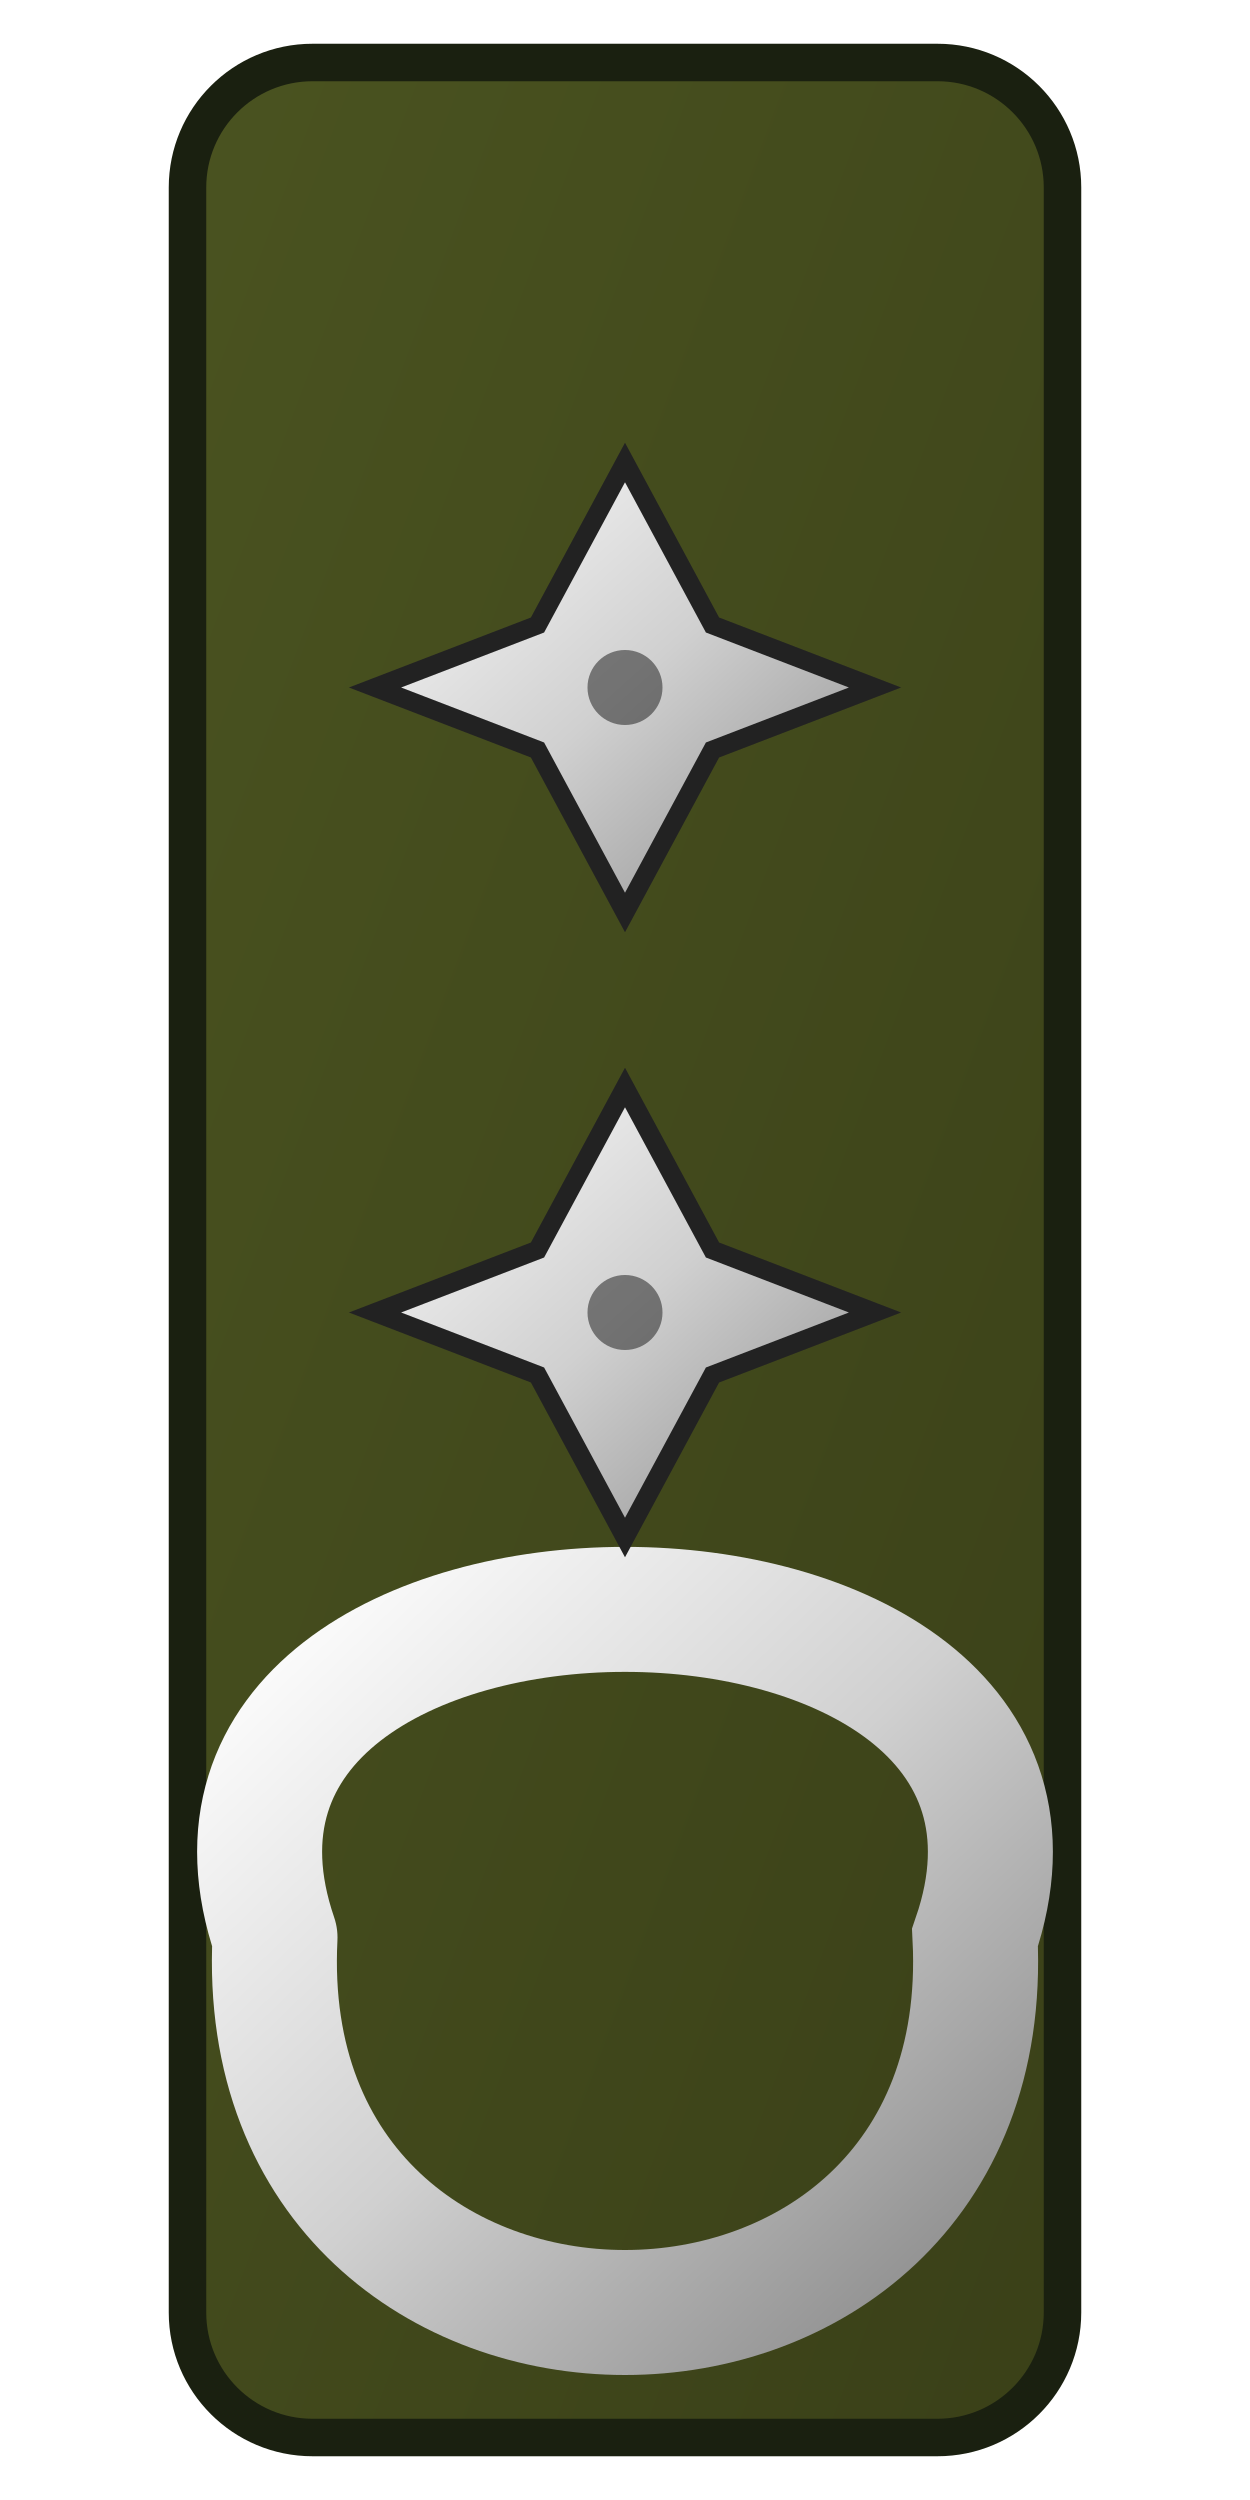
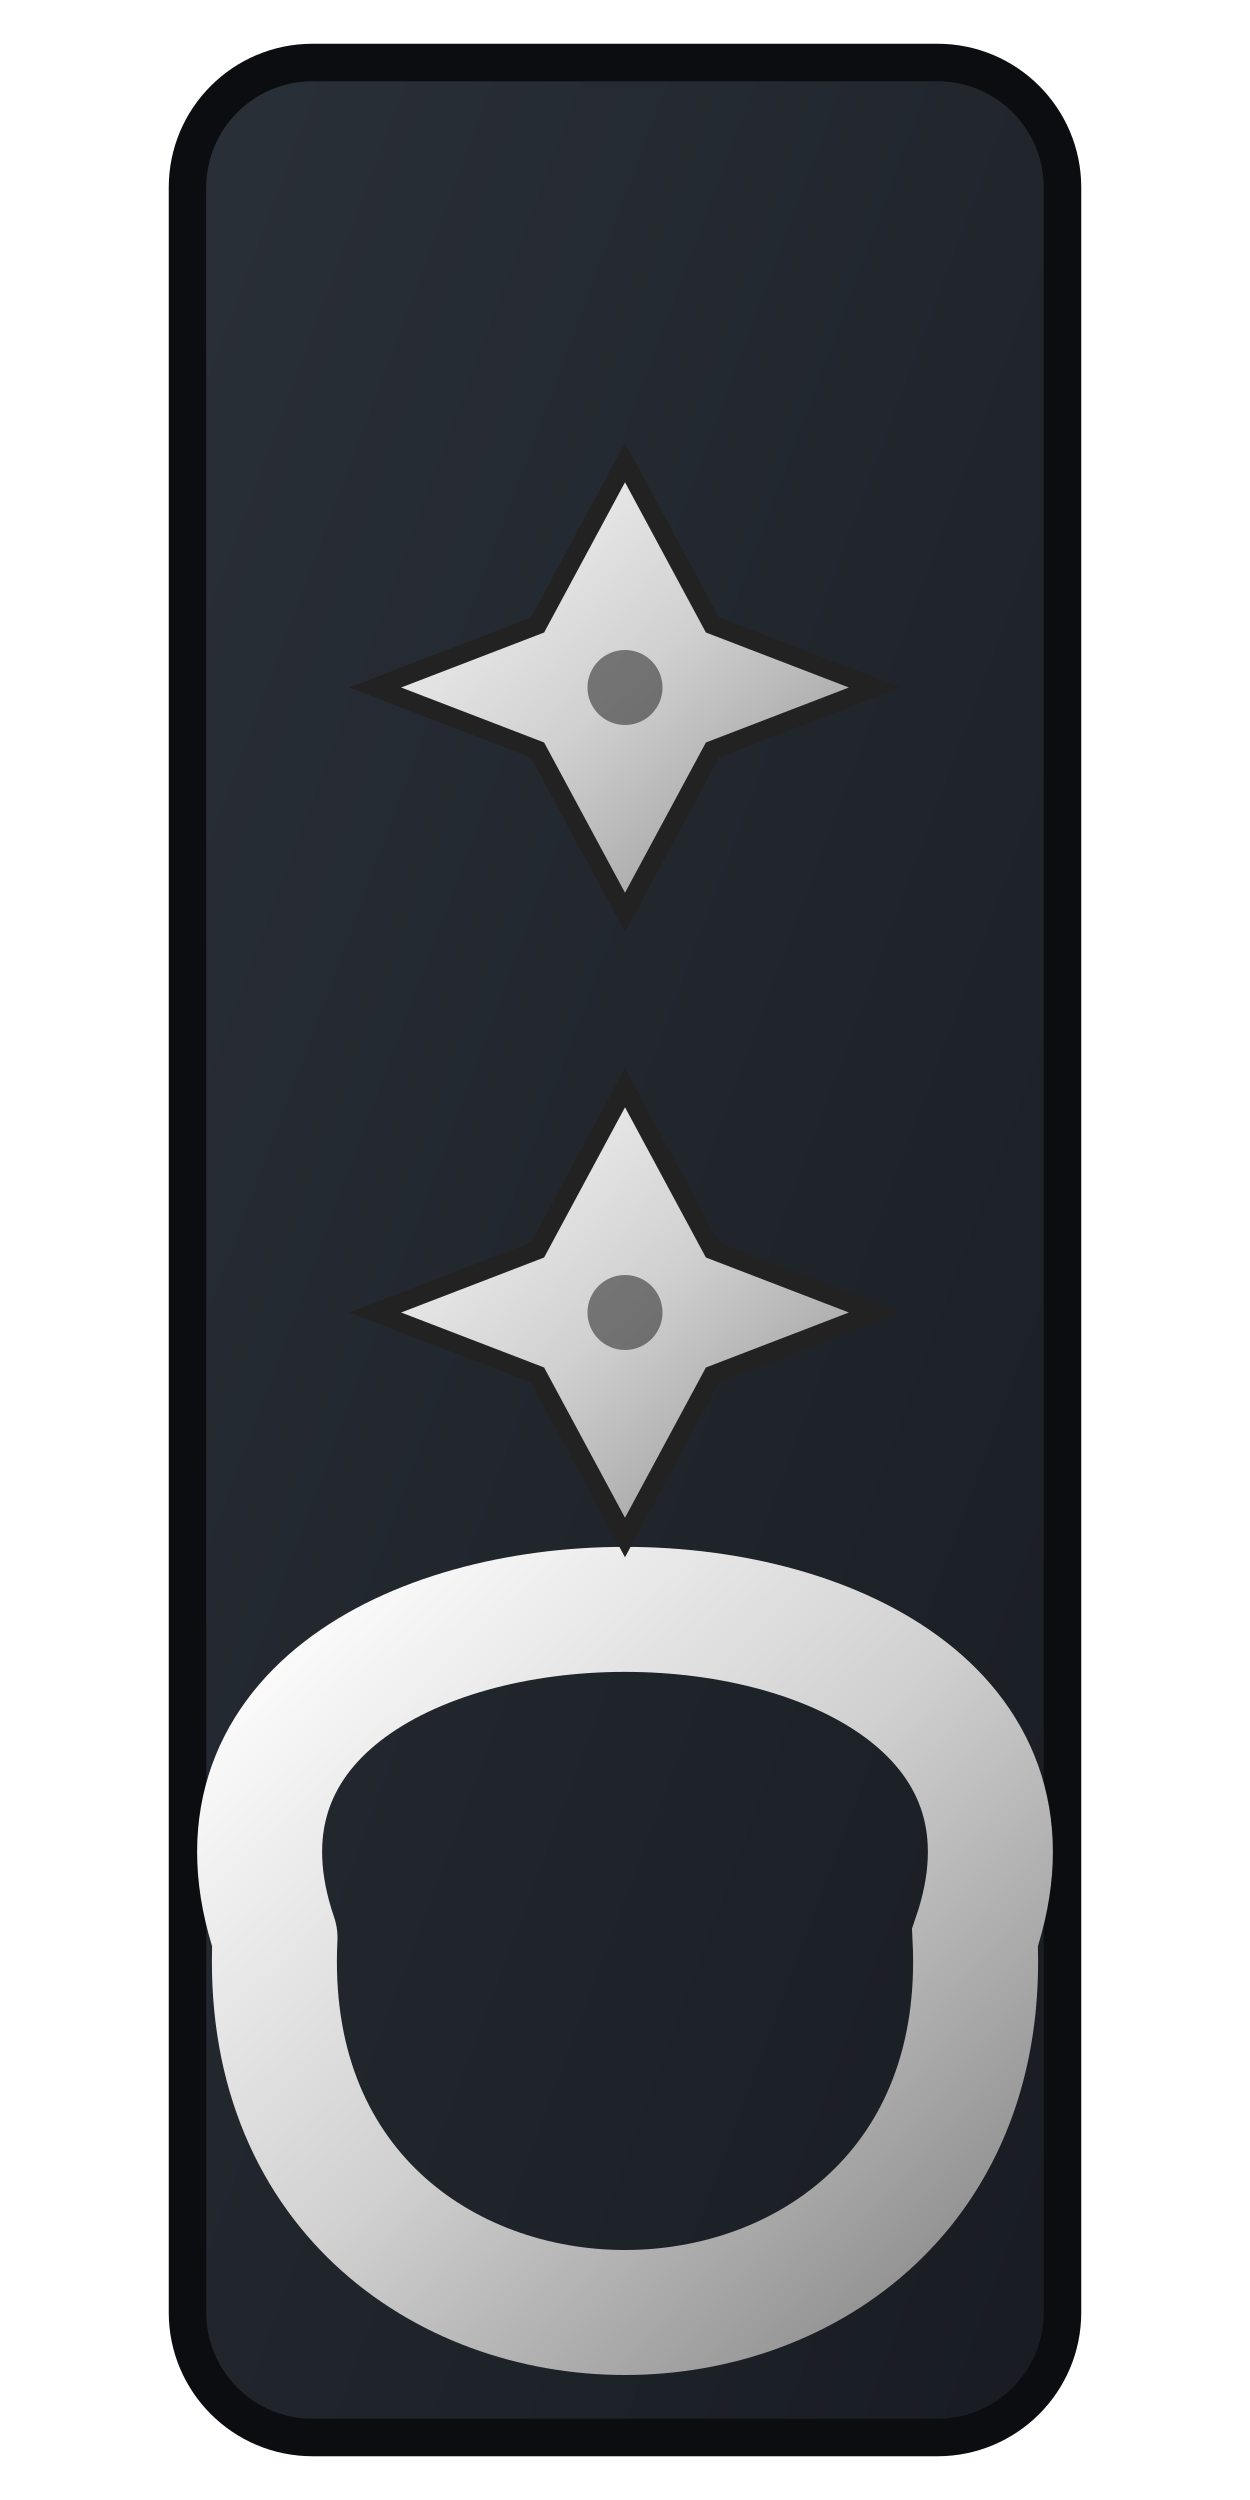
<svg xmlns="http://www.w3.org/2000/svg" viewBox="0 0 100 200" width="100" height="200">
  <defs>
    <linearGradient id="bgGrad" x1="0" y1="0" x2="1" y2="1">
-       <stop offset="0%" stop-color="#4a5320" />
-       <stop offset="100%" stop-color="#3a4018" />
+       <stop offset="0%" stop-color="#2a3038" />
+       <stop offset="100%" stop-color="#181c22" />
    </linearGradient>
    <linearGradient id="silverGrad" x1="0" y1="0" x2="1" y2="1">
      <stop offset="0%" stop-color="#ffffff" />
      <stop offset="50%" stop-color="#d0d0d0" />
      <stop offset="100%" stop-color="#888888" />
    </linearGradient>
    <linearGradient id="goldGrad" x1="0" y1="0" x2="1" y2="1">
      <stop offset="0%" stop-color="#fff7a8" />
      <stop offset="40%" stop-color="#e2ba46" />
      <stop offset="100%" stop-color="#aa7c11" />
    </linearGradient>
    <linearGradient id="altgoldGrad" x1="0" y1="0" x2="1" y2="1">
      <stop offset="0%" stop-color="#f0ca8b" />
      <stop offset="50%" stop-color="#c98138" />
      <stop offset="100%" stop-color="#914d14" />
    </linearGradient>
  </defs>
-   <rect x="15" y="5" width="70" height="190" rx="10" fill="url(#bgGrad)" stroke="#1a2010" stroke-width="3" />
+   <rect x="15" y="5" width="70" height="190" rx="10" fill="url(#bgGrad)" stroke="#0b0d10" stroke-width="3" />
  <path d="M 22 155 C 10 120, 90 120, 78 155 C 80 195, 20 195, 22 155" fill="none" stroke="url(#silverGrad)" stroke-width="10" stroke-linecap="round" />
  <path d="M 35 175 L 65 175" stroke="url(#silverGrad)" stroke-width="6" />
  <polygon points="50,87 57,100 70,105 57,110 50,123 43,110 30,105 43,100" fill="url(#silverGrad)" stroke="#222" stroke-width="1.5" />
  <circle cx="50" cy="105" r="3" fill="#333" opacity="0.6" />
  <polygon points="50,37 57,50 70,55 57,60 50,73 43,60 30,55 43,50" fill="url(#silverGrad)" stroke="#222" stroke-width="1.5" />
  <circle cx="50" cy="55" r="3" fill="#333" opacity="0.6" />
</svg>
